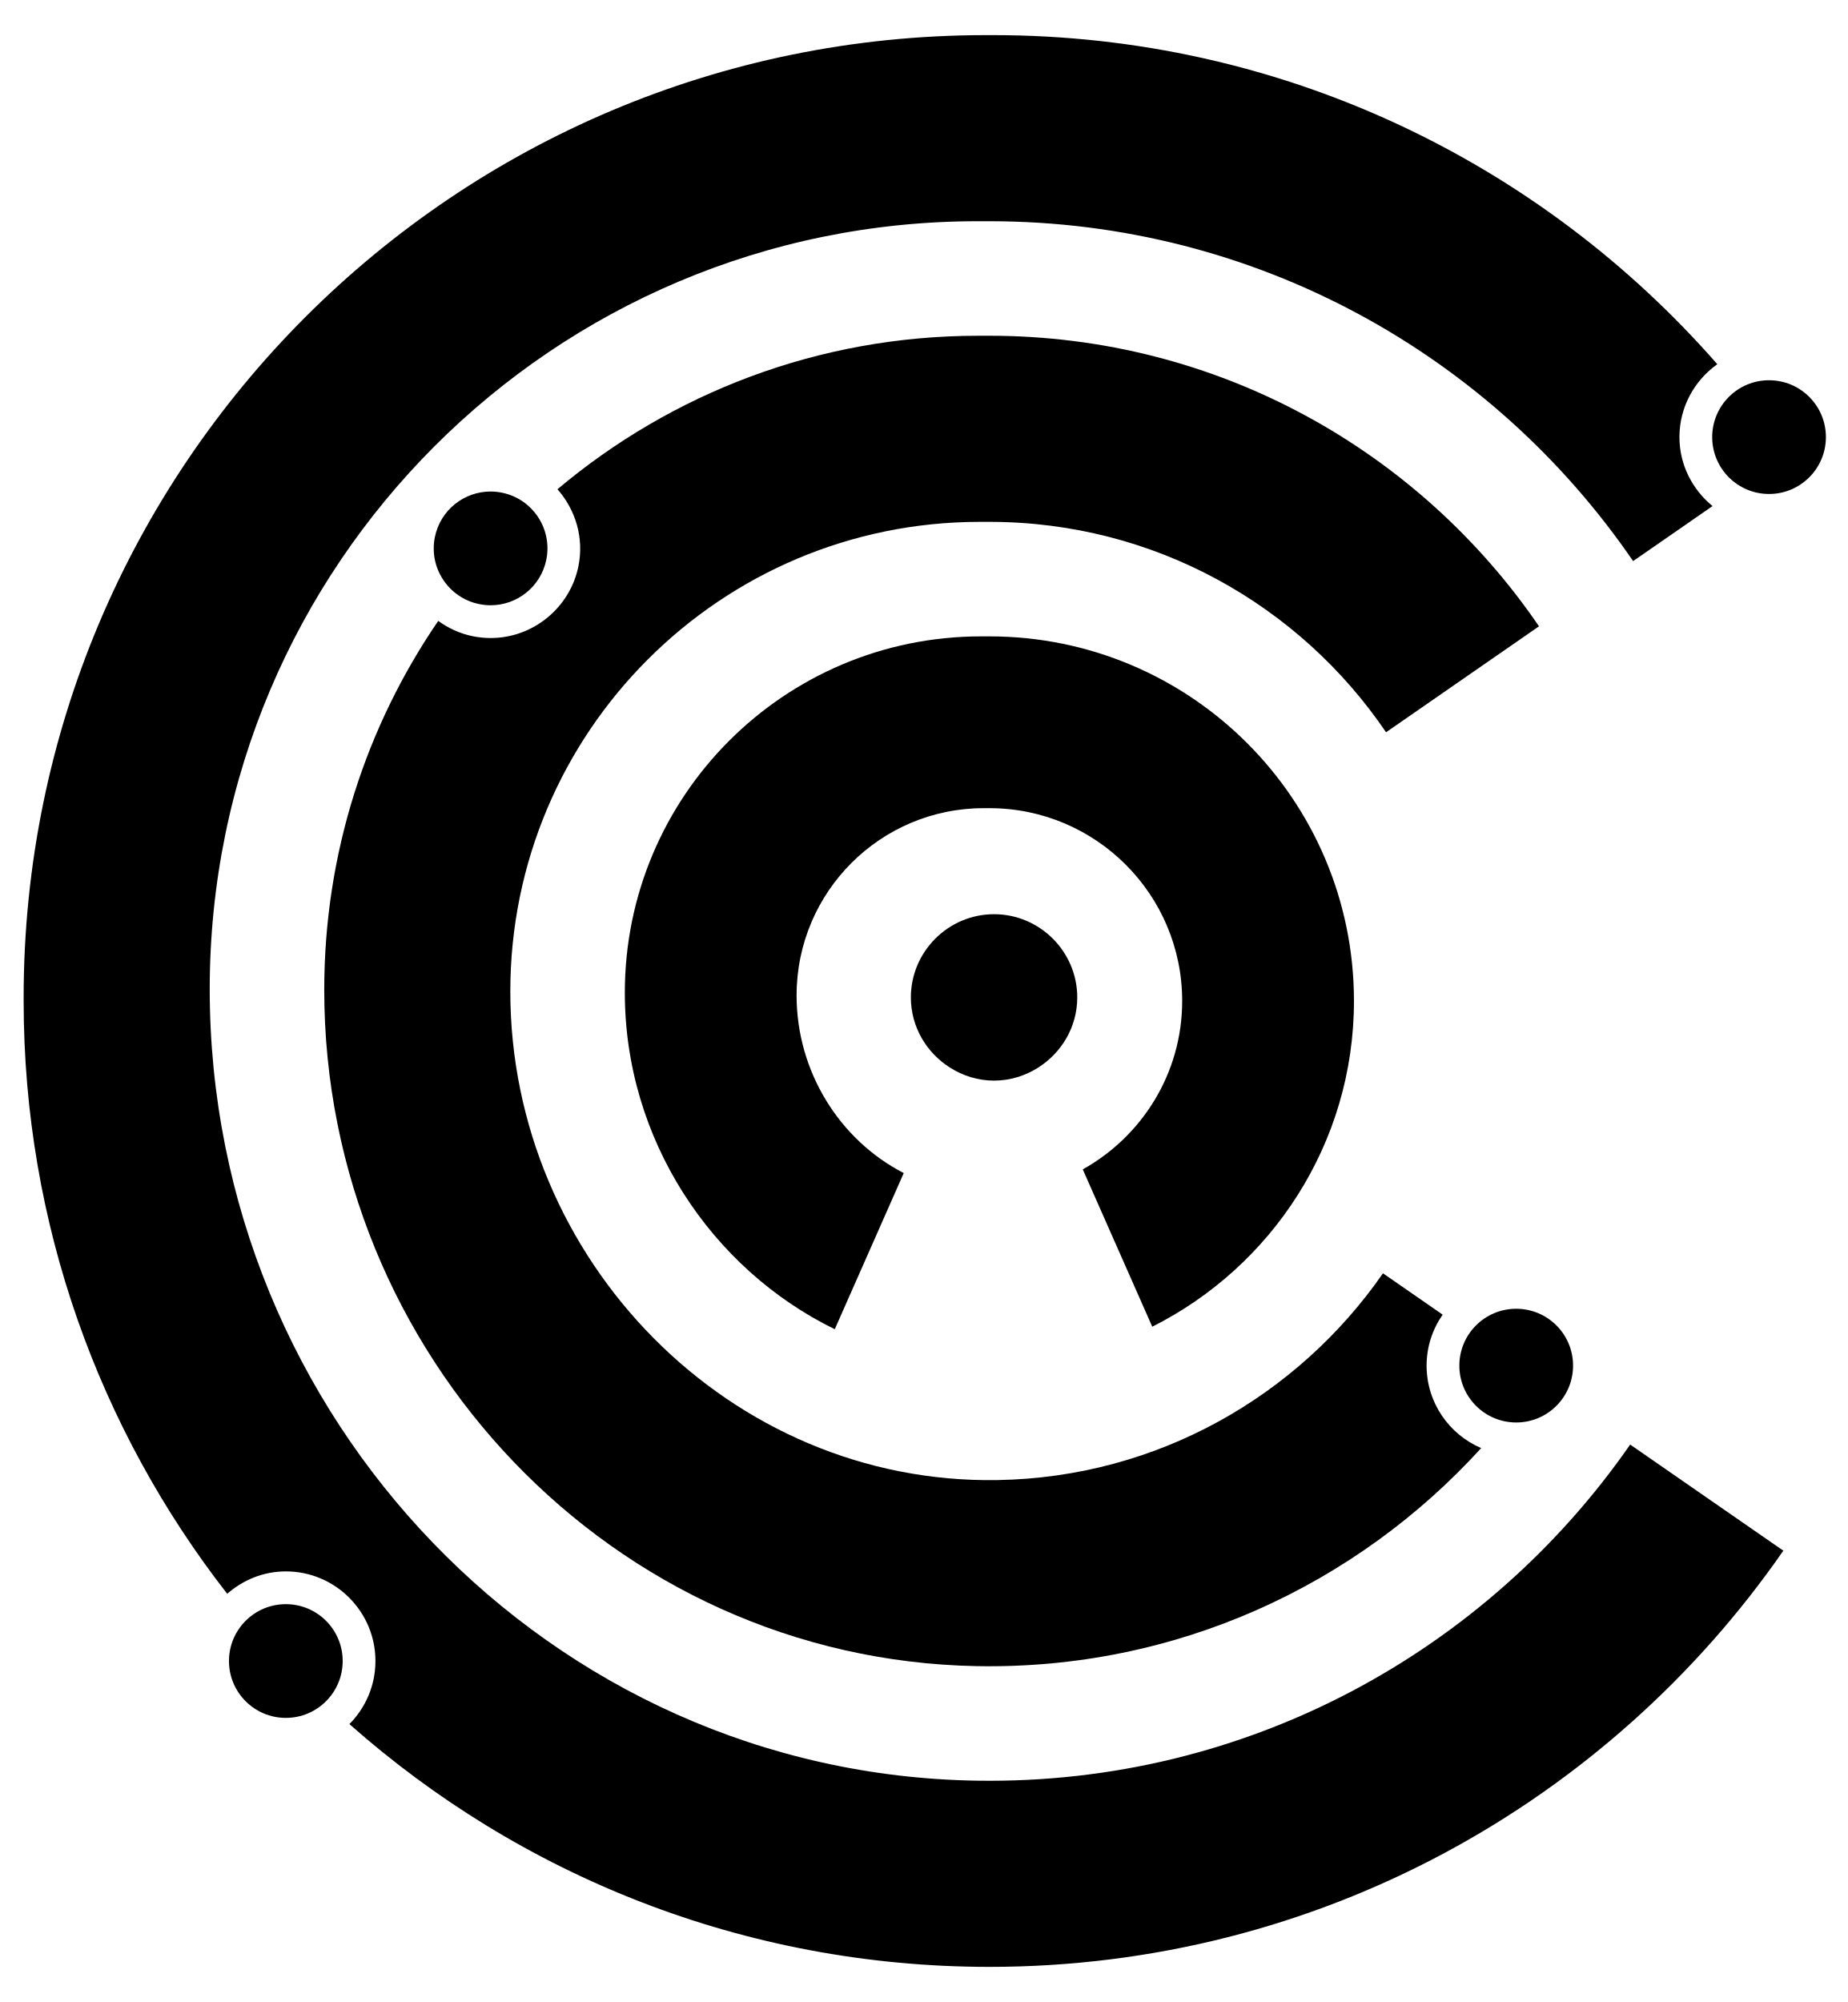
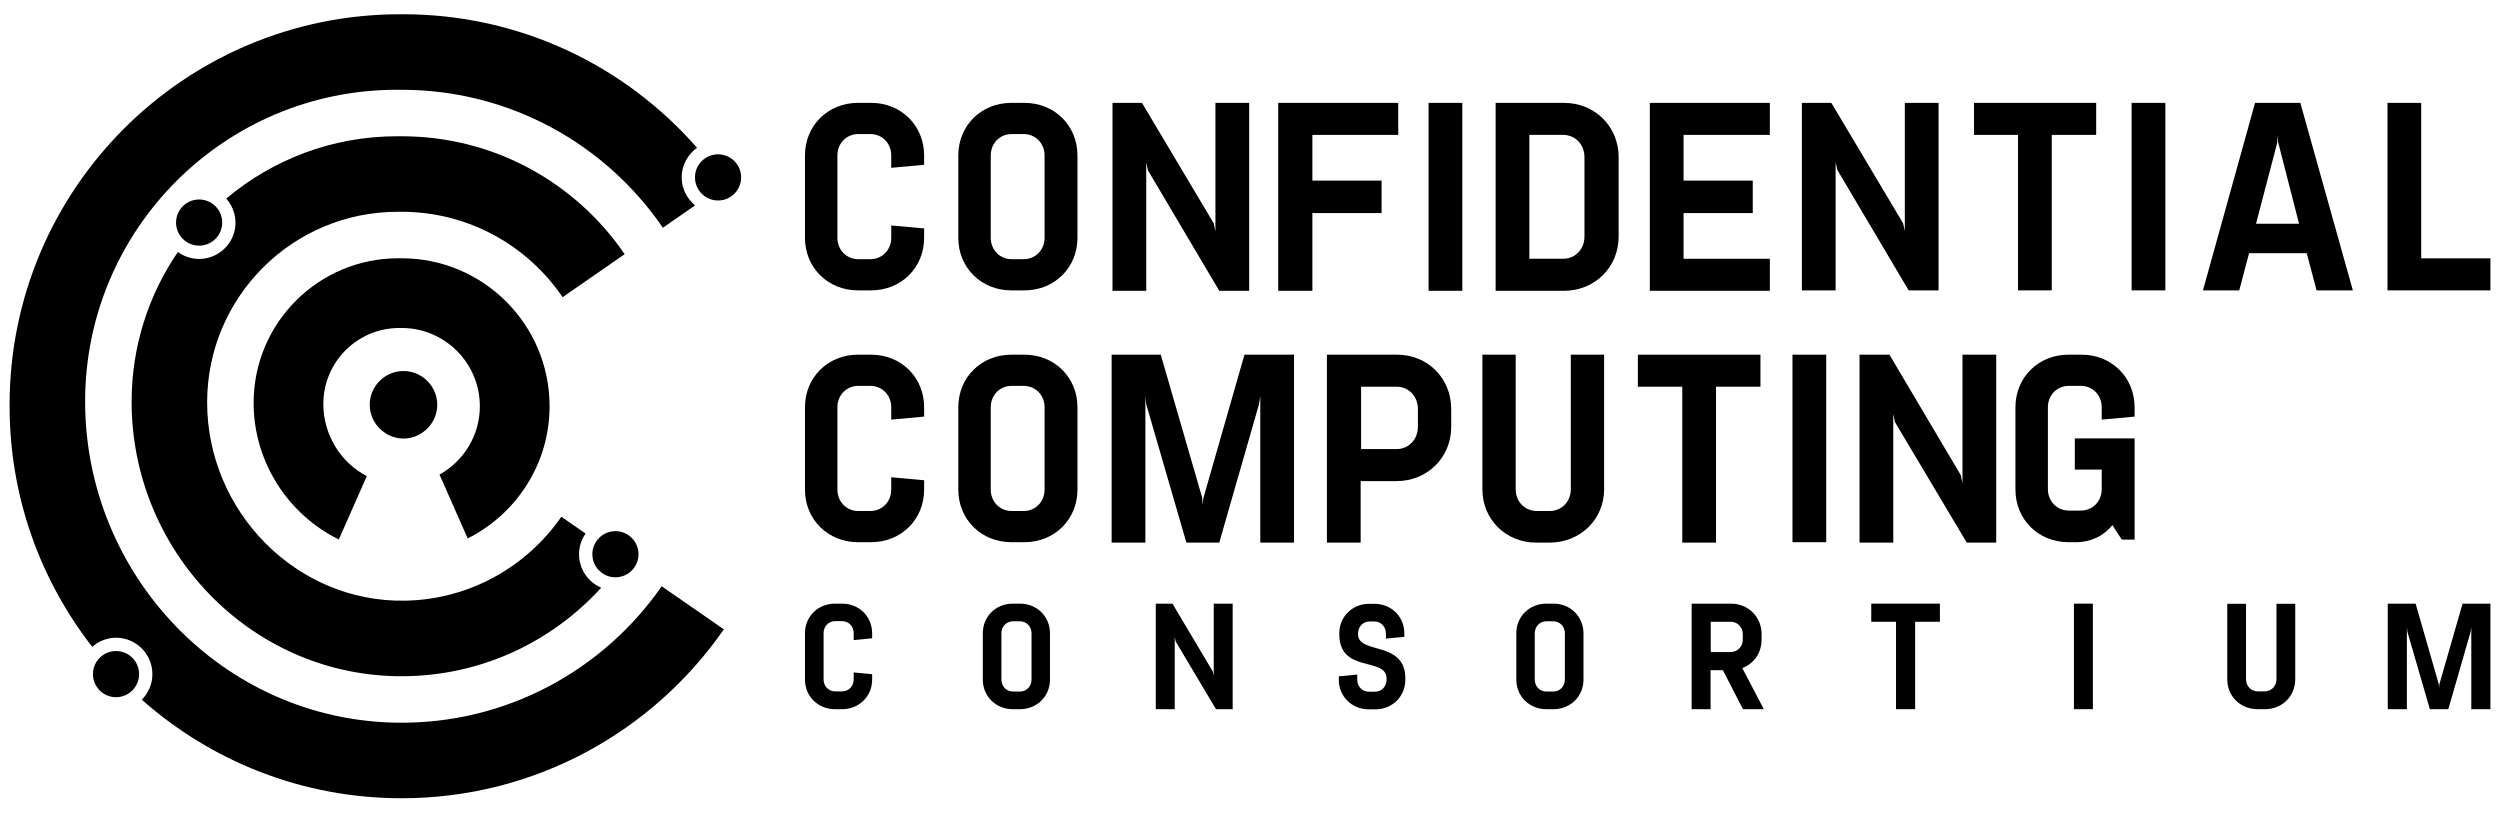
- <svg xmlns="http://www.w3.org/2000/svg" id="Layer_1" version="1.1" viewBox="0 0 300 325">
-   <path d="M278.044,82.155c-3.252-2.671-5.372-6.67-5.372-11.196,0-4.887,2.441-9.196,6.147-11.836C250.188,26.388,208.125,5.702,161.219,5.702h-1.166C73.778,5.702,3.838,75.642,3.838,161.917v.583c0,36.285,12.359,69.663,33.05,96.232,2.559-2.234,5.863-3.636,9.519-3.636,8.023,0,14.55,6.527,14.55,14.55,0,3.989-1.618,7.605-4.227,10.236,27.668,24.509,64.038,39.416,103.906,39.416,53.434,0,100.597-26.748,128.905-67.564l-24.867-17.226c-23.224,33.451-62.133,55.232-106.001,54.564-69.459-1.057-124.623-59.024-124.623-128.491v-0c0-68.852,55.816-124.668,124.668-124.668h1.918c43.414,0,81.711,21.865,104.514,55.174l12.894-8.932Z" />
-   <path d="M158.546,270.475c32.452.616,61.734-13.189,81.935-35.396-5.203-2.219-8.861-7.383-8.861-13.388,0-3.076.973-5.921,2.608-8.274l-9.689-6.712c-13.817,19.912-36.644,33.125-62.559,33.567-43.513.741-79.126-35.8-79.126-79.319v-0c0-42.104,34.132-76.236,76.236-76.236h1.546c26.789,0,50.411,13.545,64.402,34.158l24.832-17.202c-19.446-28.472-52.152-47.168-89.233-47.168h-1.809c-26.026,0-49.852,9.378-68.319,24.919,2.919,3.31,4.35,7.869,3.4,12.516-1.379,6.742-7.37,11.636-14.245,11.636-.978,0-1.962-.1-2.925-.297-2.089-.427-3.963-1.308-5.586-2.485-11.671,17.051-18.509,37.672-18.509,59.896,0,59.134,46.782,108.663,105.904,109.786Z" />
-   <path d="M175.798,189.836l11.281,25.537c19.382-9.735,32.748-29.747,32.748-52.874v-.001c0-32.69-26.5-59.19-59.19-59.19h-1.343c-31.949,0-57.848,25.899-57.848,57.848,0,23.755,13.98,44.8,34.086,54.628l11.199-25.352c-10.393-5.345-17.397-16.451-17.397-28.839,0-16.788,13.609-30.397,30.397-30.397h.905c17.288,0,31.302,14.015,31.302,31.302v.001c0,11.754-6.534,21.985-16.141,27.336Z" />
-   <path d="M147.887,161.917c0,4.815,2.574,9.031,6.393,11.424,2.074,1.299,4.501,2.084,7.115,2.084s5.041-.785,7.115-2.084c3.819-2.393,6.393-6.609,6.393-11.424,0-7.43-6.079-13.508-13.508-13.508s-13.508,6.079-13.508,13.508Z" />
-   <path d="M46.407,260.416c-5.098,0-9.231,4.133-9.231,9.231,0,5.098,4.133,9.231,9.231,9.231,5.098,0,9.231-4.133,9.231-9.231,0-5.098-4.133-9.231-9.231-9.231Z" />
-   <path d="M79.663,98.257c4.293,0,8.14-3.012,9.034-7.383,1.022-4.995-2.199-9.872-7.194-10.893-.624-.128-1.246-.189-1.86-.189-4.293 0-8.14,3.012-9.034,7.383-1.022,4.995,2.199,9.872,7.194,10.893.624.128,1.246.189,1.86.189Z" />
-   <path d="M287.222,80.19c5.098,0,9.231-4.133,9.231-9.231s-4.133-9.231-9.231-9.231c-5.098,0-9.231,4.133-9.231,9.231s4.133,9.231,9.231,9.231Z" />
-   <path d="M236.939,221.691c0,5.098,4.133,9.231,9.231,9.231,5.098,0,9.231-4.133,9.231-9.231,0-5.098-4.133-9.231-9.231-9.231-5.098,0-9.231,4.133-9.231,9.231Z" />
+ <svg xmlns="http://www.w3.org/2000/svg" id="Layer_1" version="1.1" viewBox="0 0 1000 325">
+   <g>
+     <path d="M343.17,116.15h5.296c11.96,0,21.186-9.055,21.186-21.015v-3.759l-13.156-1.196v4.955c0,4.784-3.588,8.543-8.372,8.543h-4.784c-4.784,0-8.372-3.759-8.372-8.543v-32.974c0-4.784,3.588-8.543,8.372-8.543h4.784c4.784,0,8.372,3.759,8.372,8.543v4.955l13.156-1.196v-3.759c0-11.96-9.226-21.015-21.186-21.015h-5.296c-11.96,0-21.186,9.055-21.186,21.015v32.974c0,11.96,9.226,21.015,21.186,21.015v-0Z" />
+     <path d="M409.802,41.147h-5.296c-11.96,0-21.186,9.055-21.186,21.015v32.974c0,11.96,9.226,21.015,21.186,21.015h5.296c11.96,0,21.186-9.055,21.186-21.015v-32.974c0-11.96-9.226-21.015-21.186-21.015ZM417.832,95.136c0,4.784-3.588,8.543-8.372,8.543h-4.784c-4.784,0-8.372-3.759-8.372-8.543v-32.974c0-4.784,3.588-8.543,8.372-8.543h4.784c4.784,0,8.372,3.759,8.372,8.543v32.974Z" />
+     <polygon points="458.494 64.895 459.178 68.141 487.71 116.321 499.669 116.321 499.669 41.147 486.172 41.147 486.172 92.573 485.489 89.327 456.786 41.147 444.997 41.147 444.997 116.321 458.494 116.321 458.494 64.895" />
+     <polygon points="511.287 116.321 524.955 116.321 524.955 85.226 552.633 85.226 552.633 72.241 524.955 72.241 524.955 53.96 559.296 53.96 559.296 41.147 511.287 41.147 511.287 116.321" />
+     <rect x="571.427" y="41.147" width="13.497" height="75.174" />
+     <path d="M647.456,94.623v-31.778c0-12.301-9.568-21.698-21.869-21.698h-27.336v75.174h27.336c12.301,0,21.869-9.397,21.869-21.698ZM611.748,103.507v-49.547h13.497c4.955,0,8.543,3.93,8.543,8.884v31.778c0,4.955-3.588,8.884-8.543,8.884l-13.497 0Z" />
+     <polygon points="659.928 116.321 707.937 116.321 707.937 103.507 673.425 103.507 673.425 85.226 701.103 85.226 701.103 72.241 673.425 72.241 673.425 53.96 707.937 53.96 707.937 41.147 659.928 41.147 659.928 116.321" />
+     <polygon points="734.248 64.895 734.931 67.97 763.463 116.15 775.423 116.15 775.423 41.147 761.926 41.147 761.926 92.402 761.242 89.327 732.539 41.147 720.751 41.147 720.751 116.15 734.248 116.15 734.248 64.895" />
+     <polygon points="789.604 53.96 807.201 53.96 807.201 116.15 820.698 116.15 820.698 53.96 838.467 53.96 838.467 41.147 789.604 41.147 789.604 53.96" />
+     <rect x="852.648" y="41.147" width="13.497" height="75.004" />
+     <path d="M902.023,41.147l-20.844,75.004h14.522l3.93-14.864h23.065l3.93,14.864h14.522l-21.015-75.004h-18.11ZM902.365,89.668l8.543-32.633v-2.904l.342,2.734,8.372,32.633h-17.256l-0.0.171Z" />
+     <polygon points="968.484 41.147 954.987 41.147 954.987 116.15 996.162 116.15 996.162 103.336 968.484 103.336 968.484 41.147" />
+   </g>
+   <g>
+     <path d="M348.466,141.871h-5.296c-11.96,0-21.186,9.055-21.186,21.015v32.974c0,11.96,9.226,21.015,21.186,21.015h5.296c11.96,0,21.186-9.055,21.186-21.015v-3.759l-13.156-1.196v4.955c0,4.784-3.588,8.543-8.372,8.543h-4.784c-4.784,0-8.372-3.759-8.372-8.543v-32.974c0-4.784,3.588-8.543,8.372-8.543h4.784c4.784,0,8.372,3.759,8.372,8.543v4.955l13.156-1.196v-3.759c0-11.96-9.226-21.015-21.186-21.015v-0Z" />
+     <path d="M430.987,195.86v-32.974c0-11.96-9.226-21.015-21.186-21.015h-5.296c-11.96,0-21.186,9.055-21.186,21.015v32.974c0,11.96,9.226,21.015,21.186,21.015h5.296c11.96,0,21.186-9.055,21.186-21.015ZM417.832,195.86c0,4.784-3.588,8.543-8.372,8.543h-4.784c-4.784,0-8.372-3.759-8.372-8.543v-32.974c0-4.784,3.588-8.543,8.372-8.543h4.784c4.784,0,8.372,3.759,8.372,8.543v32.974Z" />
+     <polygon points="481.388 199.106 481.047 201.84 480.876 199.106 464.303 141.871 444.655 141.871 444.655 217.046 458.153 217.046 458.153 158.444 458.494 161.69 474.554 217.046 487.71 217.046 503.599 161.69 504.112 158.444 504.112 217.046 517.609 217.046 517.609 141.871 497.79 141.871 481.388 199.106" />
+     <path d="M558.784,141.871h-28.02v75.174h13.497v-24.603h14.352c12.301,0,21.869-9.397,21.869-21.698v-7.176c0-12.301-9.397-21.698-21.698-21.698ZM567.156,170.745c0,4.955-3.588,8.884-8.543,8.884h-14.181v-24.944h14.181c4.955,0,8.543,3.93,8.543,8.884v7.176Z" />
+     <path d="M641.647,195.689v-53.818h-13.326v53.818c0,4.955-3.588,8.713-8.543,8.713h-4.955c-4.955,0-8.543-3.759-8.543-8.713v-53.818h-13.326v53.818c0,12.13,9.397,21.356,21.527,21.356h5.296c12.301,0,21.869-9.226,21.869-21.356h0Z" />
+     <polygon points="655.144 154.685 672.912 154.685 672.912 217.046 686.41 217.046 686.41 154.685 704.178 154.685 704.178 141.871 655.144 141.871 655.144 154.685" />
+     <rect x="716.992" y="141.871" width="13.497" height="75.004" />
+     <polygon points="757.313 165.62 757.996 168.866 786.699 217.046 798.488 217.046 798.488 141.871 784.991 141.871 784.991 193.298 784.307 190.051 755.775 141.871 743.815 141.871 743.815 217.046 757.313 217.046 757.313 165.62" />
+     <path d="M853.843,166.645v-3.759c0-11.96-9.226-21.015-21.186-21.015h-5.296c-11.96,0-21.186,9.055-21.186,21.015v32.974c0,11.96,9.226,21.015,21.186,21.015h3.075c5.98,0,11.105-2.563,14.522-6.834l3.759,5.809h5.126v-40.492h-23.919v12.472h10.764v7.859c0,4.784-3.588,8.543-8.372,8.543h-4.784c-4.784,0-8.372-3.759-8.372-8.543v-32.803c0-4.784,3.588-8.543,8.372-8.543h4.784c4.784,0,8.372,3.759,8.372,8.543v4.955l13.156-1.196Z" />
+   </g>
+   <g>
+     <path d="M278.044,82.155c-3.252-2.671-5.372-6.67-5.372-11.196,0-4.887,2.441-9.196,6.147-11.836C250.188,26.388,208.125,5.702,161.219,5.702h-1.166C73.778,5.702,3.838,75.642,3.838,161.917v.583c0,36.285,12.359,69.663,33.05,96.232,2.559-2.234,5.863-3.636,9.519-3.636,8.023,0,14.55,6.527,14.55,14.55,0,3.989-1.618,7.605-4.227,10.236,27.668,24.509,64.038,39.416,103.906,39.416,53.434,0,100.597-26.748,128.905-67.564l-24.867-17.226c-23.224,33.451-62.133,55.232-106.001,54.564-69.459-1.057-124.623-59.024-124.623-128.491v-0c0-68.852,55.816-124.668,124.668-124.668h1.918c43.414,0,81.711,21.865,104.514,55.174l12.894-8.932Z" />
+     <path d="M158.546,270.475c32.452.616,61.734-13.189,81.935-35.396-5.203-2.219-8.861-7.383-8.861-13.388,0-3.076.973-5.921,2.608-8.274l-9.689-6.712c-13.817,19.912-36.644,33.125-62.559,33.567-43.513.741-79.126-35.8-79.126-79.319v-0c0-42.104,34.132-76.236,76.236-76.236h1.546c26.789,0,50.411,13.545,64.402,34.158l24.832-17.202c-19.446-28.472-52.152-47.168-89.233-47.168h-1.809c-26.026,0-49.852,9.378-68.319,24.919,2.919,3.31,4.35,7.869,3.4,12.516-1.379,6.742-7.37,11.636-14.245,11.636-.978,0-1.962-.1-2.925-.297-2.089-.427-3.963-1.308-5.586-2.485-11.671,17.051-18.509,37.672-18.509,59.896,0,59.134,46.782,108.663,105.904,109.786Z" />
+     <path d="M175.798,189.836l11.281,25.537c19.382-9.735,32.748-29.747,32.748-52.874v-.001c0-32.69-26.5-59.19-59.19-59.19h-1.343c-31.949,0-57.848,25.899-57.848,57.848,0,23.755,13.98,44.8,34.086,54.628l11.199-25.352c-10.393-5.345-17.397-16.451-17.397-28.839,0-16.788,13.609-30.397,30.397-30.397h.905c17.288,0,31.302,14.015,31.302,31.302v.001c0,11.754-6.534,21.985-16.141,27.336Z" />
+     <path d="M147.887,161.917c0,4.815,2.574,9.031,6.393,11.424,2.074,1.299,4.501,2.084,7.115,2.084s5.041-.785,7.115-2.084c3.819-2.393,6.393-6.609,6.393-11.424,0-7.43-6.079-13.508-13.508-13.508s-13.508,6.079-13.508,13.508Z" />
+     <path d="M46.407,260.416c-5.098,0-9.231,4.133-9.231,9.231,0,5.098,4.133,9.231,9.231,9.231,5.098,0,9.231-4.133,9.231-9.231,0-5.098-4.133-9.231-9.231-9.231Z" />
+     <path d="M79.663,98.257c4.293,0,8.14-3.012,9.034-7.383,1.022-4.995-2.199-9.872-7.194-10.893-.624-.128-1.246-.189-1.86-.189-4.293 0-8.14,3.012-9.034,7.383-1.022,4.995,2.199,9.872,7.194,10.893.624.128,1.246.189,1.86.189Z" />
+     <path d="M287.222,80.19c5.098,0,9.231-4.133,9.231-9.231s-4.133-9.231-9.231-9.231c-5.098,0-9.231,4.133-9.231,9.231s4.133,9.231,9.231,9.231Z" />
+     <path d="M236.939,221.691c0,5.098,4.133,9.231,9.231,9.231,5.098,0,9.231-4.133,9.231-9.231,0-5.098-4.133-9.231-9.231-9.231-5.098,0-9.231,4.133-9.231,9.231Z" />
+   </g>
+   <g>
+     <path d="M336.878,241.456h-2.914c-6.734,0-11.979,5.116-11.979,11.85v18.52c0,6.734,5.245,11.85,11.979,11.85h2.914c6.734,0,11.979-5.116,11.979-11.85v-2.137l-7.382-.712v2.784c0,2.72-2.007,4.792-4.662,4.792h-2.72c-2.72,0-4.662-2.137-4.662-4.792v-18.52c0-2.72,2.007-4.792,4.662-4.792h2.72c2.72,0,4.662,2.137,4.662,4.792v2.784l7.382-.712v-2.137c-.065-6.605-5.245-11.72-11.979-11.72v0Z" />
+     <path d="M408.013,241.456h-2.914c-6.734,0-11.979,5.116-11.979,11.85v18.52c0,6.734,5.245,11.85,11.979,11.85h2.914c6.734,0,11.979-5.116,11.979-11.85v-18.52c0-6.734-5.245-11.85-11.979-11.85ZM412.61,271.826c0,2.72-2.007,4.792-4.662,4.792h-2.72c-2.72,0-4.662-2.137-4.662-4.792v-18.52c0-2.72,2.007-4.792,4.662-4.792h2.72c2.72,0,4.662,2.137,4.662,4.792v18.52Z" />
+     <polygon points="485.494 270.336 485.105 268.588 468.981 241.456 462.312 241.456 462.312 283.676 469.888 283.676 469.888 254.795 470.276 256.608 486.4 283.676 493.07 283.676 493.07 241.456 485.494 241.456 485.494 270.336" />
+     <path d="M543.225,253.694v-.324c0-2.72,2.007-4.792,4.662-4.792h1.813c2.72,0,4.662,2.137,4.662,4.792v2.072l7.382-.712v-1.36c0-6.734-5.245-11.85-11.979-11.85h-2.072c-6.734,0-11.979,5.116-11.979,11.85v.324c0,15.8,18.908,8.936,18.908,17.678v.518c0,2.72-2.007,4.792-4.662,4.792h-2.396c-2.72,0-4.662-2.137-4.662-4.792v-2.072l-7.382.712v1.36c0,6.734,5.245,11.85,11.979,11.85h2.655c6.734,0,11.979-5.116,11.979-11.85v-.518c0-15.282-18.908-9.454-18.908-17.678h0Z" />
+     <path d="M621.418,241.456h-2.914c-6.734,0-11.979,5.116-11.979,11.85v18.52c0,6.734,5.245,11.85,11.979,11.85h2.914c6.734,0,11.979-5.116,11.979-11.85v-18.52c-.065-6.734-5.245-11.85-11.979-11.85ZM625.95,271.826c0,2.72-2.007,4.792-4.662,4.792h-2.72c-2.72,0-4.662-2.137-4.662-4.792v-18.52c0-2.72,2.007-4.792,4.662-4.792h2.72c2.72,0,4.662,2.137,4.662,4.792v18.52Z" />
+     <path d="M704.629,255.896v-2.266c0-6.929-5.375-12.174-12.303-12.174h-15.67v42.22h7.576v-15.606h4.921l8.03,15.606h8.353l-8.612-16.448c4.598-1.748,7.706-6.022,7.706-11.332h-0ZM692.261,260.817h-7.965v-12.109h7.965c2.784,0,4.857,2.202,4.857,4.921v2.202c0,2.849-2.137,4.986-4.857,4.986Z" />
+     <polygon points="748.503 248.708 758.41 248.708 758.41 283.676 766.051 283.676 766.051 248.708 775.958 248.708 775.958 241.456 748.503 241.456 748.503 248.708" />
+     <rect x="829.577" y="241.456" width="7.576" height="42.22" />
+     <path d="M910.587,271.696c0,2.72-2.007,4.857-4.727,4.857h-2.72c-2.72,0-4.727-2.137-4.727-4.857v-30.175h-7.511v30.175c0,6.864,5.31,11.979,12.109,11.979h2.979c6.864,0,12.109-5.18,12.109-11.979v-30.175h-7.511v30.175h-0Z" />
+     <polygon points="975.765 273.639 975.635 275.193 975.506 273.639 966.246 241.456 955.108 241.456 955.108 283.676 962.749 283.676 962.749 250.845 962.943 252.658 971.944 283.676 979.326 283.676 988.262 252.658 988.521 250.845 988.521 283.676 996.162 283.676 996.162 241.456 985.025 241.456 975.765 273.639" />
+   </g>
</svg>
